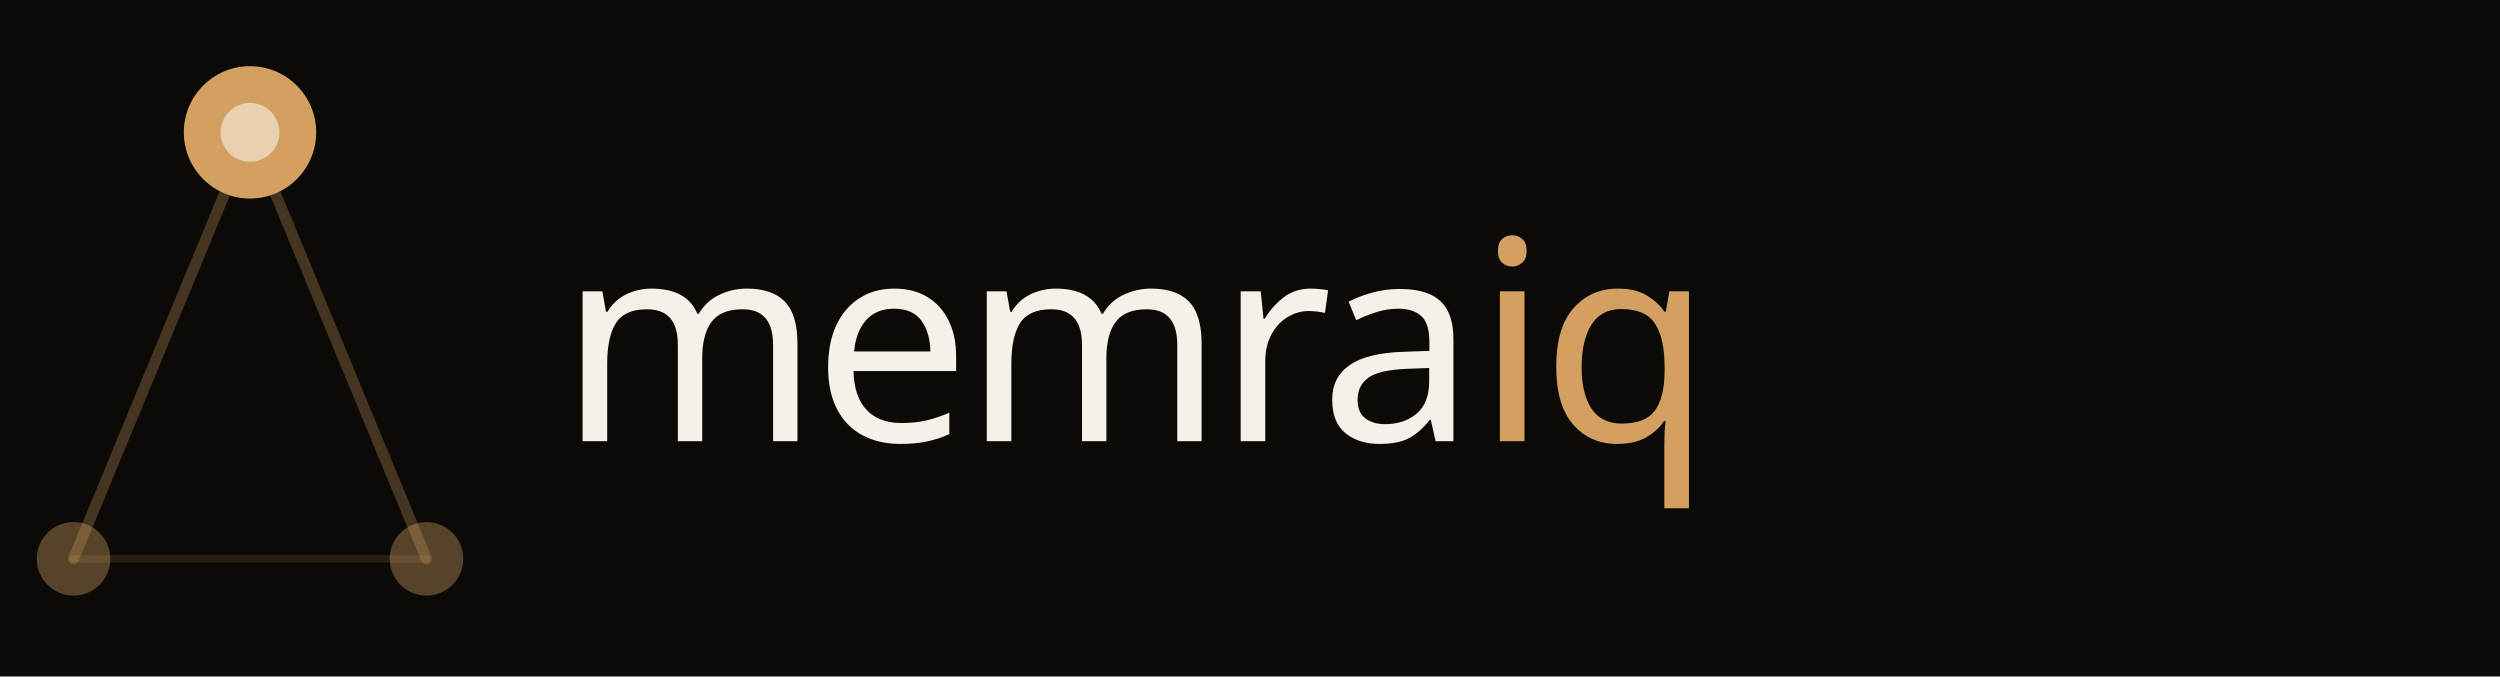
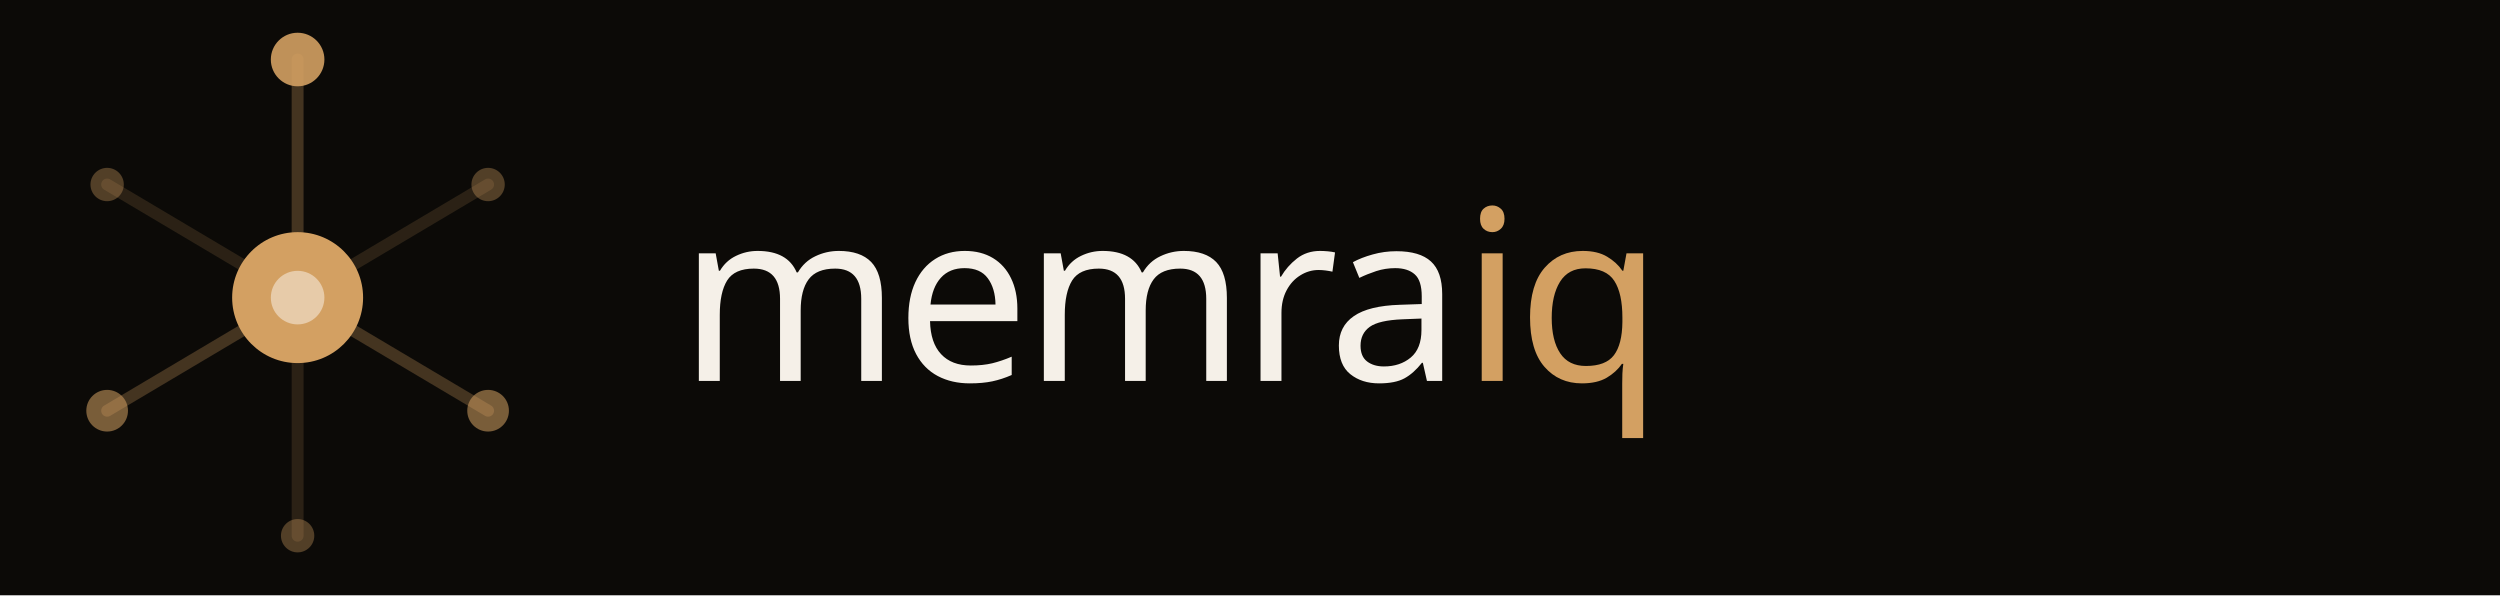
- <svg xmlns="http://www.w3.org/2000/svg" viewBox="0 0 340 92" width="340" height="92">
-   <rect width="340" height="92" fill="#0C0A07" />
-   <line x1="34" y1="18" x2="10" y2="76" stroke="#d3a062" stroke-width="1.5" opacity="0.28" stroke-linecap="round" />
-   <line x1="34" y1="18" x2="58" y2="76" stroke="#d3a062" stroke-width="1.5" opacity="0.28" stroke-linecap="round" />
-   <line x1="10" y1="76" x2="58" y2="76" stroke="#d3a062" stroke-width="1" opacity="0.14" stroke-linecap="round" />
-   <circle cx="10" cy="76" r="5" fill="#d3a062" opacity="0.38" />
-   <circle cx="58" cy="76" r="5" fill="#d3a062" opacity="0.38" />
-   <circle cx="34" cy="18" r="9" fill="#d3a062" />
-   <circle cx="34" cy="18" r="4" fill="white" opacity="0.5" />
-   <text x="76" y="60" font-family="Outfit, sans-serif" font-size="38" font-weight="300" fill="#F5F0E8" letter-spacing="-1">memra<tspan fill="#d3a062" font-weight="400">iq</tspan>
+ <svg xmlns="http://www.w3.org/2000/svg" viewBox="0 0 420 100" width="420" height="100">
+   <rect width="420" height="100" fill="#0C0A07" />
+   <line x1="50" y1="50" x2="50" y2="10" stroke="#d3a062" stroke-width="2" opacity="0.28" stroke-linecap="round" />
+   <line x1="50" y1="50" x2="18" y2="69" stroke="#d3a062" stroke-width="2" opacity="0.28" stroke-linecap="round" />
+   <line x1="50" y1="50" x2="82" y2="69" stroke="#d3a062" stroke-width="2" opacity="0.28" stroke-linecap="round" />
+   <line x1="50" y1="50" x2="18" y2="31" stroke="#d3a062" stroke-width="2" opacity="0.16" stroke-linecap="round" />
+   <line x1="50" y1="50" x2="82" y2="31" stroke="#d3a062" stroke-width="2" opacity="0.16" stroke-linecap="round" />
+   <line x1="50" y1="50" x2="50" y2="90" stroke="#d3a062" stroke-width="2" opacity="0.16" stroke-linecap="round" />
+   <circle cx="50" cy="10" r="4.5" fill="#d3a062" opacity="0.9" />
+   <circle cx="18" cy="69" r="3.5" fill="#d3a062" opacity="0.55" />
+   <circle cx="82" cy="69" r="3.5" fill="#d3a062" opacity="0.55" />
+   <circle cx="18" cy="31" r="2.8" fill="#d3a062" opacity="0.35" />
+   <circle cx="82" cy="31" r="2.8" fill="#d3a062" opacity="0.35" />
+   <circle cx="50" cy="90" r="2.8" fill="#d3a062" opacity="0.35" />
+   <circle cx="50" cy="50" r="11" fill="#d3a062" />
+   <circle cx="50" cy="50" r="4.5" fill="white" opacity="0.45" />
+   <text x="114" y="64" font-family="Outfit, sans-serif" font-size="40" font-weight="300" fill="#F5F0E8" letter-spacing="-1">memra<tspan fill="#d3a062" font-weight="400">iq</tspan>
  </text>
</svg>
